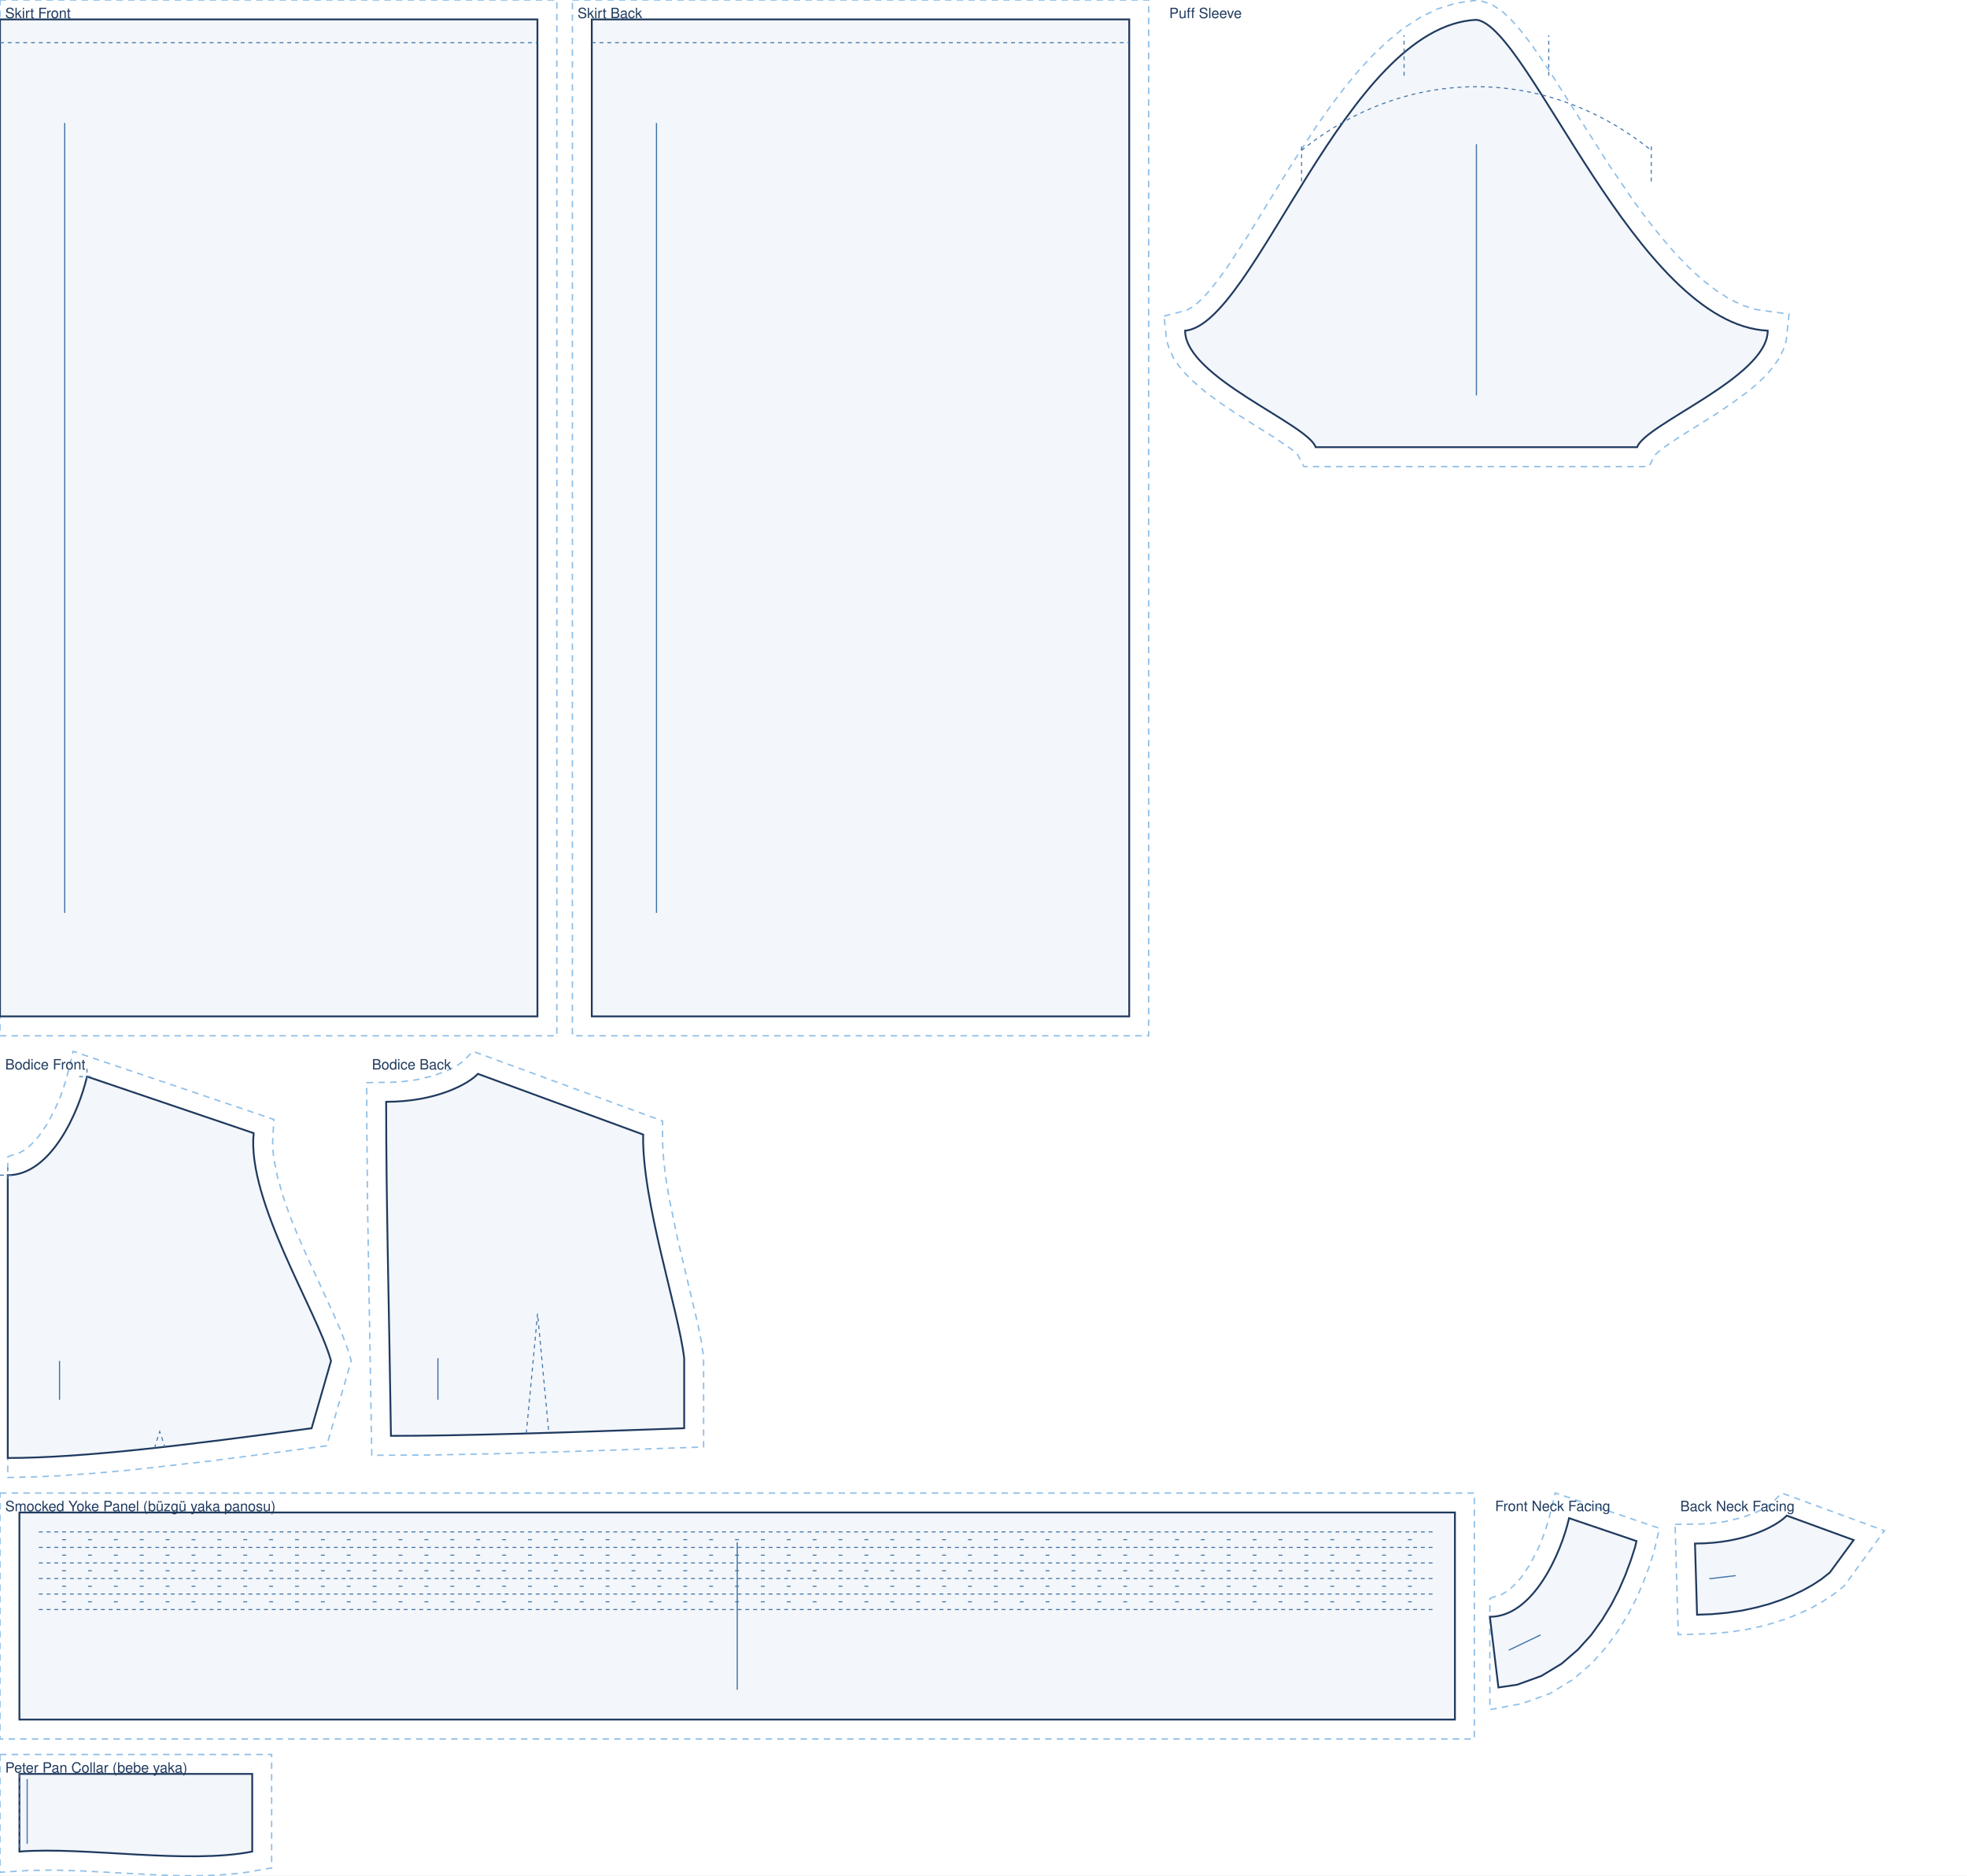
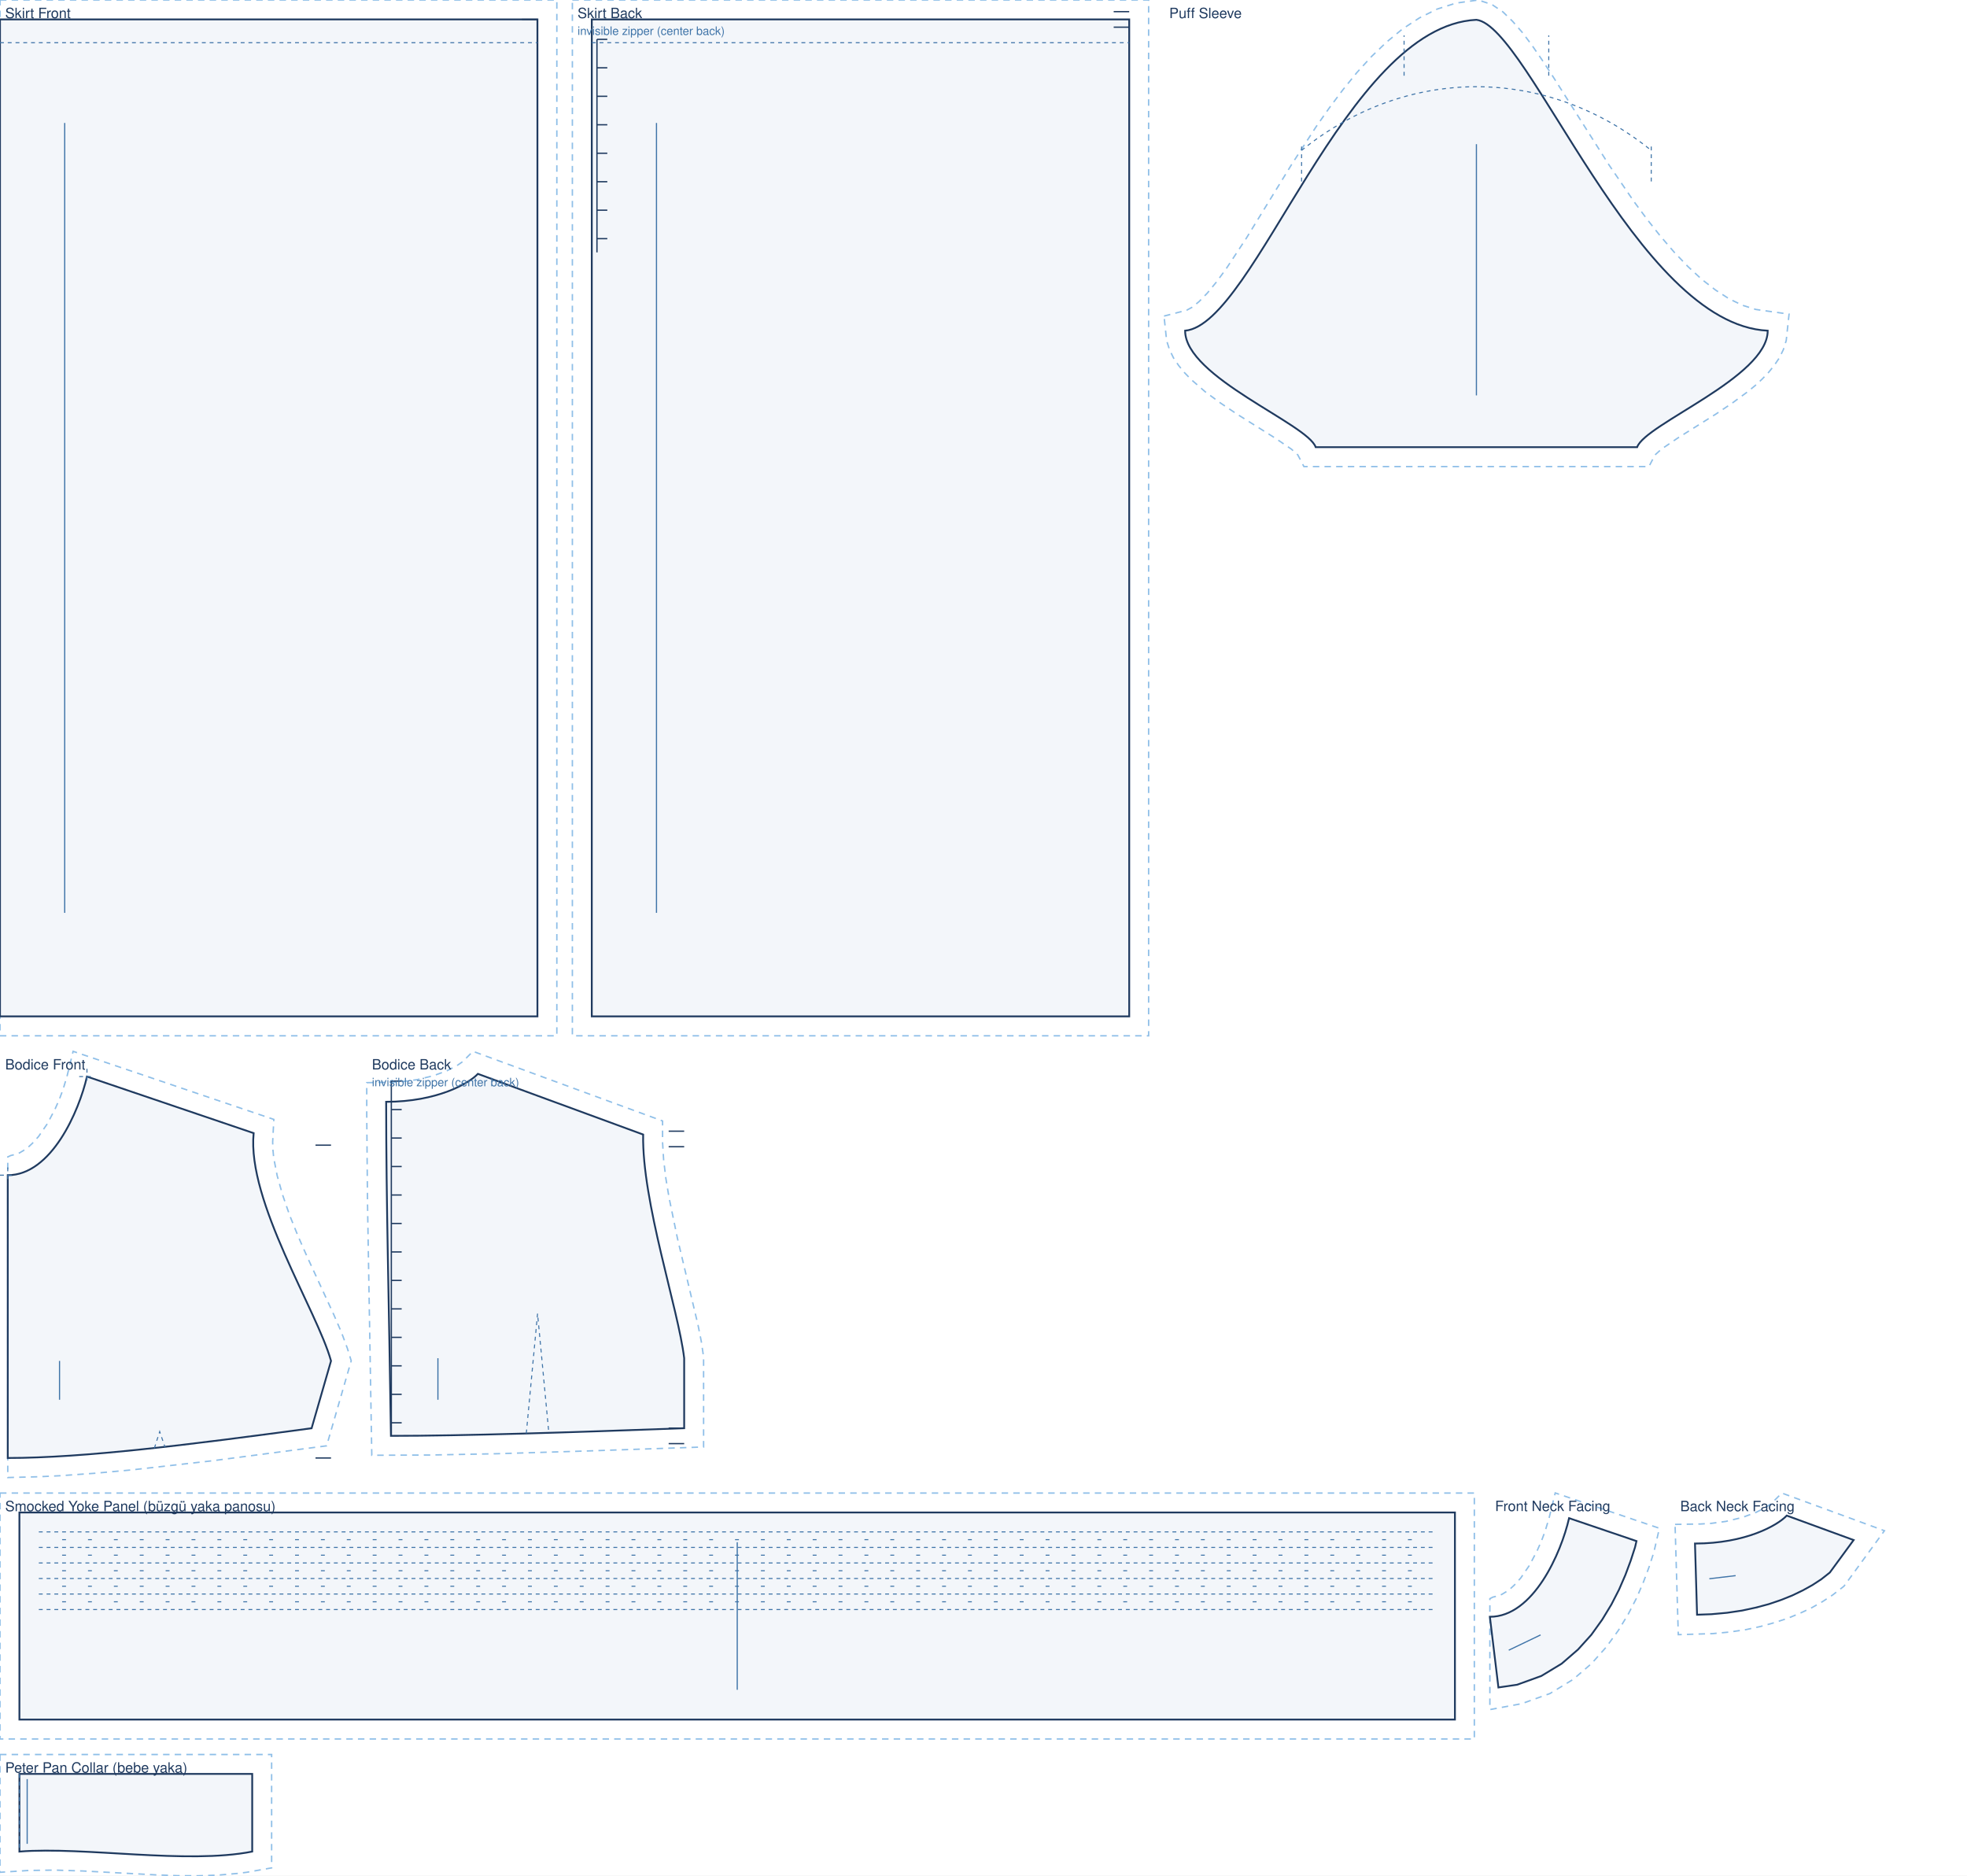
<svg xmlns="http://www.w3.org/2000/svg" viewBox="0 0 1520.0 1449.2" width="100%" role="img">
  <rect width="1520.0" height="1449.2" fill="#fff" />
  <path transform="translate(0.0 15.0)" d="M 0.0 -15.0 L 430.3 -15.0 L 430.3 785.3 L 0.0 785.3 Z" fill="none" stroke="#8fbfe8" stroke-width="1.1" stroke-dasharray="5 4" />
  <path transform="translate(0.0 15.0)" d="M 0.0 0.0 L 415.3 0.0 L 415.3 770.3 L 0.0 770.3 Z" fill="rgba(63,116,168,.06)" stroke="#1f3a5f" stroke-width="1.4" />
  <path transform="translate(0.0 15.0)" d="M 0.0 18.0 L 415.3 18.0" fill="none" stroke="#3f74a8" stroke-width="0.8" stroke-dasharray="3 3" />
+   <path transform="translate(0.0 15.0)" d="M 415.3 0.0 L 403.3 0.0" fill="none" stroke="#1f3a5f" stroke-width="1.0" />
  <line transform="translate(0.0 15.0)" x1="50.0" y1="80.0" x2="50.0" y2="690.3" stroke="#3f74a8" stroke-width="0.9" />
  <text transform="translate(0.0 15.0)" x="4.0" y="-1.0" font-family="Helvetica,Arial,sans-serif" font-size="11" fill="#1f3a5f">Skirt Front</text>
  <path transform="translate(457.3 15.0)" d="M -15.0 -15.0 L 430.3 -15.0 L 430.3 785.3 L -15.0 785.3 Z" fill="none" stroke="#8fbfe8" stroke-width="1.1" stroke-dasharray="5 4" />
  <path transform="translate(457.3 15.0)" d="M 0.0 0.0 L 415.3 0.0 L 415.3 770.3 L 0.0 770.3 Z" fill="rgba(63,116,168,.06)" stroke="#1f3a5f" stroke-width="1.4" />
  <path transform="translate(457.3 15.0)" d="M 0.0 18.0 L 415.3 18.0" fill="none" stroke="#3f74a8" stroke-width="0.8" stroke-dasharray="3 3" />
+   <path transform="translate(457.3 15.0)" d="M 415.3 -6.0 L 403.3 -6.0 M 415.3 6.0 L 403.3 6.0 M 4.0 15.4 L 4.0 180.0 M 4.0 15.4 L 12.0 15.4 M 4.0 37.4 L 12.0 37.4 M 4.0 59.4 L 12.0 59.4 M 4.0 81.4 L 12.0 81.4 M 4.0 103.4 L 12.0 103.4 M 4.0 125.4 L 12.0 125.4 M 4.0 147.4 L 12.0 147.4 M 4.0 169.4 L 12.0 169.4" fill="none" stroke="#1f3a5f" stroke-width="1.0" />
  <line transform="translate(457.3 15.0)" x1="50.0" y1="80.0" x2="50.0" y2="690.3" stroke="#3f74a8" stroke-width="0.9" />
  <text transform="translate(457.3 15.0)" x="-11.0" y="-1.0" font-family="Helvetica,Arial,sans-serif" font-size="11" fill="#1f3a5f">Skirt Back</text>
+   <text transform="translate(457.3 15.0)" x="-11.0" y="12.0" font-family="Helvetica,Arial,sans-serif" font-size="9" fill="#3f74a8">invisible zipper (center back)</text>
  <path transform="translate(1140.9 15.3)" d="M -241.4 228.9 L -223.9 224.4 L -219.7 222.1 L -214.3 217.7 L -207.9 211.1 L -201.0 202.7 L -193.6 192.7 L -177.9 168.9 L -143.0 112.1 L -123.8 82.5 L -113.7 68.1 L -103.2 54.1 L -92.4 40.8 L -81.1 28.4 L -69.3 17.1 L -57.0 7.0 L -44.0 -1.5 L -30.3 -8.3 L -15.8 -12.9 L 1.4 -15.3 L 12.0 -11.8 L 20.5 -6.1 L 28.0 1.2 L 35.4 9.7 L 42.8 19.5 L 50.4 30.5 L 58.3 42.5 L 102.3 111.9 L 121.8 140.5 L 132.0 154.3 L 142.3 167.3 L 152.8 179.5 L 163.4 190.6 L 174.1 200.5 L 184.8 208.8 L 195.3 215.6 L 205.7 220.6 L 215.9 223.8 L 241.6 227.4 L 239.4 247.8 L 237.2 254.8 L 234.1 261.2 L 230.1 267.1 L 225.7 272.5 L 220.7 277.7 L 215.4 282.6 L 209.7 287.3 L 197.6 296.2 L 185.1 304.6 L 155.8 323.0 L 143.0 331.7 L 138.0 336.2 L 133.3 345.2 L -133.3 345.2 L -138.0 336.2 L -143.0 331.7 L -155.8 323.0 L -185.1 304.6 L -197.6 296.2 L -209.7 287.3 L -220.7 277.7 L -225.7 272.5 L -230.1 267.1 L -234.1 261.2 L -237.2 254.8 L -239.4 247.8 Z" fill="none" stroke="#8fbfe8" stroke-width="1.1" stroke-dasharray="5 4" />
  <path transform="translate(1140.9 15.3)" d="M -225.1 240.2 C -171.1 235.4 -101.3 4.8 0.0 0.0 C 40.5 4.8 123.8 235.4 225.1 240.2 C 225.1 276.2 130.4 312.2 124.2 330.2 L -124.2 330.2 C -130.4 312.2 -225.1 276.2 -225.1 240.2 Z" fill="rgba(63,116,168,.06)" stroke="#1f3a5f" stroke-width="1.4" />
  <path transform="translate(1140.9 15.3)" d="M -55.9 43.2 L -55.9 12.0 M 55.9 43.2 L 55.9 12.0 M -135.1 124.9 L -135.1 96.1 M 135.1 124.9 L 135.1 96.1 M -135.1 100.9 C -54.0 35.3 54.0 35.3 135.1 100.9" fill="none" stroke="#3f74a8" stroke-width="0.8" stroke-dasharray="3 3" />
  <line transform="translate(1140.9 15.3)" x1="0.0" y1="96.1" x2="0.0" y2="290.2" stroke="#3f74a8" stroke-width="0.9" />
  <text transform="translate(1140.9 15.3)" x="-237.4" y="-1.3" font-family="Helvetica,Arial,sans-serif" font-size="11" fill="#1f3a5f">Puff Sleeve</text>
  <path transform="translate(6.0 831.8)" d="M 0.0 62.1 L 2.3 61.0 L 6.9 59.9 L 9.2 58.9 L 14.0 56.0 L 16.4 54.0 L 18.9 51.7 L 23.8 46.3 L 30.6 36.4 L 36.5 25.2 L 39.9 17.5 L 42.7 10.0 L 45.8 -0.3 L 50.5 -19.5 L 205.6 33.1 L 204.7 50.6 L 204.9 56.5 L 205.5 62.8 L 208.2 76.6 L 212.4 91.5 L 217.8 107.1 L 224.2 123.0 L 231.2 138.9 L 252.0 184.1 L 257.8 197.5 L 262.4 209.9 L 265.4 219.6 L 246.4 285.3 L 157.7 296.9 L 95.9 303.9 L 67.3 306.5 L 40.5 308.4 L 23.7 309.2 L 0.0 309.8 L 0.0 84.4 Z" fill="none" stroke="#8fbfe8" stroke-width="1.1" stroke-dasharray="5 4" />
  <path transform="translate(6.0 831.8)" d="M 0.0 76.2 C 33.7 76.2 55.1 26.7 61.2 0.0 L 190.0 43.7 C 184.8 96.5 239.1 181.0 249.8 219.7 L 234.8 271.7 C 140.8 284.4 58.7 294.7 0.0 294.7 C 0.0 207.3 0.0 141.8 0.0 76.2 Z" fill="rgba(63,116,168,.06)" stroke="#1f3a5f" stroke-width="1.4" />
  <path transform="translate(6.0 831.8)" d="M 113.3 287.1 L 117.4 274.3 L 121.5 286.3 M -6.0 76.2 L 6.0 76.2 M 0.0 70.2 L 0.0 82.2 M 55.2 0.0 L 67.2 0.0 M 61.2 -6.0 L 61.2 6.0" fill="none" stroke="#3f74a8" stroke-width="0.8" stroke-dasharray="3 3" />
+   <path transform="translate(6.0 831.8)" d="M 249.8 53.0 L 237.8 53.0 M 249.8 294.7 L 237.8 294.7" fill="none" stroke="#1f3a5f" stroke-width="1.0" />
  <line transform="translate(6.0 831.8)" x1="40.0" y1="219.7" x2="40.0" y2="249.7" stroke="#3f74a8" stroke-width="0.9" />
  <text transform="translate(6.0 831.8)" x="-2.0" y="-5.5" font-family="Helvetica,Arial,sans-serif" font-size="11" fill="#1f3a5f">Bodice Front</text>
  <path transform="translate(298.4 829.7)" d="M -15.0 6.8 L 4.4 6.5 L 12.6 6.0 L 23.9 4.5 L 36.7 1.4 L 47.0 -2.4 L 54.6 -6.3 L 59.1 -9.4 L 67.1 -17.4 L 213.6 36.4 L 213.6 53.1 L 214.4 66.2 L 216.1 80.5 L 218.6 95.6 L 225.1 127.1 L 241.0 194.1 L 243.5 206.6 L 245.3 218.7 L 245.3 288.3 L 154.7 291.4 L 85.9 293.5 L 34.1 294.5 L -11.1 294.7 L -14.4 100.2 L -15.0 31.3 Z" fill="none" stroke="#8fbfe8" stroke-width="1.1" stroke-dasharray="5 4" />
  <path transform="translate(298.4 829.7)" d="M 0.0 21.6 C 39.0 21.6 63.8 7.6 70.9 0.0 L 198.6 46.9 C 197.6 98.7 225.8 181.7 230.3 219.7 L 230.3 273.8 C 139.7 277.1 60.4 279.7 3.7 279.7 C 2.2 176.5 0.0 99.0 0.0 21.6 Z" fill="rgba(63,116,168,.06)" stroke="#1f3a5f" stroke-width="1.4" />
  <path transform="translate(298.4 829.7)" d="M 108.3 277.8 L 117.0 185.3 L 125.7 277.3" fill="none" stroke="#3f74a8" stroke-width="0.8" stroke-dasharray="3 3" />
+   <path transform="translate(298.4 829.7)" d="M 230.3 44.3 L 218.3 44.3 M 230.3 56.3 L 218.3 56.3 M 230.3 273.7 L 218.3 273.7 M 230.3 285.7 L 218.3 285.7 M 4.0 5.6 L 4.0 279.7 M 4.0 5.6 L 12.0 5.6 M 4.0 27.6 L 12.0 27.6 M 4.0 49.6 L 12.0 49.6 M 4.0 71.6 L 12.0 71.6 M 4.0 93.6 L 12.0 93.6 M 4.0 115.6 L 12.0 115.6 M 4.0 137.6 L 12.0 137.6 M 4.0 159.6 L 12.0 159.6 M 4.0 181.6 L 12.0 181.6 M 4.0 203.6 L 12.0 203.6 M 4.0 225.6 L 12.0 225.6 M 4.0 247.6 L 12.0 247.6 M 4.0 269.6 L 12.0 269.6" fill="none" stroke="#1f3a5f" stroke-width="1.0" />
  <line transform="translate(298.4 829.7)" x1="40.0" y1="219.7" x2="40.0" y2="251.8" stroke="#3f74a8" stroke-width="0.9" />
  <text transform="translate(298.4 829.7)" x="-11.0" y="-3.4" font-family="Helvetica,Arial,sans-serif" font-size="11" fill="#1f3a5f">Bodice Back</text>
+   <text transform="translate(298.4 829.7)" x="-11.0" y="9.6" font-family="Helvetica,Arial,sans-serif" font-size="9" fill="#3f74a8">invisible zipper (center back)</text>
  <path transform="translate(15.0 1168.6)" d="M -15.0 -15.0 L 1124.3 -15.0 L 1124.3 175.0 L -15.0 175.0 Z" fill="none" stroke="#8fbfe8" stroke-width="1.1" stroke-dasharray="5 4" />
  <path transform="translate(15.0 1168.6)" d="M 0.0 0.0 L 1109.3 0.0 L 1109.3 160.0 L 0.0 160.0 Z" fill="rgba(63,116,168,.06)" stroke="#1f3a5f" stroke-width="1.4" />
  <path transform="translate(15.0 1168.6)" d="M 15.0 15.0 L 1094.3 15.0 M 15.0 27.0 L 1094.3 27.0 M 15.0 39.0 L 1094.3 39.0 M 15.0 51.0 L 1094.3 51.0 M 15.0 63.0 L 1094.3 63.0 M 15.0 75.0 L 1094.3 75.0 M 33.0 21.0 L 37.0 21.0 M 53.0 21.0 L 57.0 21.0 M 73.0 21.0 L 77.0 21.0 M 93.0 21.0 L 97.0 21.0 M 113.0 21.0 L 117.0 21.0 M 133.0 21.0 L 137.0 21.0 M 153.0 21.0 L 157.0 21.0 M 173.0 21.0 L 177.0 21.0 M 193.0 21.0 L 197.0 21.0 M 213.0 21.0 L 217.0 21.0 M 233.0 21.0 L 237.0 21.0 M 253.0 21.0 L 257.0 21.0 M 273.0 21.0 L 277.0 21.0 M 293.0 21.0 L 297.0 21.0 M 313.0 21.0 L 317.0 21.0 M 333.0 21.0 L 337.0 21.0 M 353.0 21.0 L 357.0 21.0 M 373.0 21.0 L 377.0 21.0 M 393.0 21.0 L 397.0 21.0 M 413.0 21.0 L 417.0 21.0 M 433.0 21.0 L 437.0 21.0 M 453.0 21.0 L 457.0 21.0 M 473.0 21.0 L 477.0 21.0 M 493.0 21.0 L 497.0 21.0 M 513.0 21.0 L 517.0 21.0 M 533.0 21.0 L 537.0 21.0 M 553.0 21.0 L 557.0 21.0 M 573.0 21.0 L 577.0 21.0 M 593.0 21.0 L 597.0 21.0 M 613.0 21.0 L 617.0 21.0 M 633.0 21.0 L 637.0 21.0 M 653.0 21.0 L 657.0 21.0 M 673.0 21.0 L 677.0 21.0 M 693.0 21.0 L 697.0 21.0 M 713.0 21.0 L 717.0 21.0 M 733.0 21.0 L 737.0 21.0 M 753.0 21.0 L 757.0 21.0 M 773.0 21.0 L 777.0 21.0 M 793.0 21.0 L 797.0 21.0 M 813.0 21.0 L 817.0 21.0 M 833.0 21.0 L 837.0 21.0 M 853.0 21.0 L 857.0 21.0 M 873.0 21.0 L 877.0 21.0 M 893.0 21.0 L 897.0 21.0 M 913.0 21.0 L 917.0 21.0 M 933.0 21.0 L 937.0 21.0 M 953.0 21.0 L 957.0 21.0 M 973.0 21.0 L 977.0 21.0 M 993.0 21.0 L 997.0 21.0 M 1013.0 21.0 L 1017.0 21.0 M 1033.0 21.0 L 1037.0 21.0 M 1053.0 21.0 L 1057.0 21.0 M 1073.0 21.0 L 1077.0 21.0 M 33.0 33.0 L 37.0 33.0 M 53.0 33.0 L 57.0 33.0 M 73.0 33.0 L 77.0 33.0 M 93.0 33.0 L 97.0 33.0 M 113.0 33.0 L 117.0 33.0 M 133.0 33.0 L 137.0 33.0 M 153.0 33.0 L 157.0 33.0 M 173.0 33.0 L 177.0 33.0 M 193.0 33.0 L 197.0 33.0 M 213.0 33.0 L 217.0 33.0 M 233.0 33.0 L 237.0 33.0 M 253.0 33.0 L 257.0 33.0 M 273.0 33.0 L 277.0 33.0 M 293.0 33.0 L 297.0 33.0 M 313.0 33.0 L 317.0 33.0 M 333.0 33.0 L 337.0 33.0 M 353.0 33.0 L 357.0 33.0 M 373.0 33.0 L 377.0 33.0 M 393.0 33.0 L 397.0 33.0 M 413.0 33.0 L 417.0 33.0 M 433.0 33.0 L 437.0 33.0 M 453.0 33.0 L 457.0 33.0 M 473.0 33.0 L 477.0 33.0 M 493.0 33.0 L 497.0 33.0 M 513.0 33.0 L 517.0 33.0 M 533.0 33.0 L 537.0 33.0 M 553.0 33.0 L 557.0 33.0 M 573.0 33.0 L 577.0 33.0 M 593.0 33.0 L 597.0 33.0 M 613.0 33.0 L 617.0 33.0 M 633.0 33.0 L 637.0 33.0 M 653.0 33.0 L 657.0 33.0 M 673.0 33.0 L 677.0 33.0 M 693.0 33.0 L 697.0 33.0 M 713.0 33.0 L 717.0 33.0 M 733.0 33.0 L 737.0 33.0 M 753.0 33.0 L 757.0 33.0 M 773.0 33.0 L 777.0 33.0 M 793.0 33.0 L 797.0 33.0 M 813.0 33.0 L 817.0 33.0 M 833.0 33.0 L 837.0 33.0 M 853.0 33.0 L 857.0 33.0 M 873.0 33.0 L 877.0 33.0 M 893.0 33.0 L 897.0 33.0 M 913.0 33.0 L 917.0 33.0 M 933.0 33.0 L 937.0 33.0 M 953.0 33.0 L 957.0 33.0 M 973.0 33.0 L 977.0 33.0 M 993.0 33.0 L 997.0 33.0 M 1013.0 33.0 L 1017.0 33.0 M 1033.0 33.0 L 1037.0 33.0 M 1053.0 33.0 L 1057.0 33.0 M 1073.0 33.0 L 1077.0 33.0 M 33.0 45.0 L 37.0 45.0 M 53.0 45.0 L 57.0 45.0 M 73.0 45.0 L 77.0 45.0 M 93.0 45.0 L 97.0 45.0 M 113.0 45.0 L 117.0 45.0 M 133.0 45.0 L 137.0 45.0 M 153.0 45.0 L 157.0 45.0 M 173.0 45.0 L 177.0 45.0 M 193.0 45.0 L 197.0 45.0 M 213.0 45.0 L 217.0 45.0 M 233.0 45.0 L 237.0 45.0 M 253.0 45.0 L 257.0 45.0 M 273.0 45.0 L 277.0 45.0 M 293.0 45.0 L 297.0 45.0 M 313.0 45.0 L 317.0 45.0 M 333.0 45.0 L 337.0 45.0 M 353.0 45.0 L 357.0 45.0 M 373.0 45.0 L 377.0 45.0 M 393.0 45.0 L 397.0 45.0 M 413.0 45.0 L 417.0 45.0 M 433.0 45.0 L 437.0 45.0 M 453.0 45.0 L 457.0 45.0 M 473.0 45.0 L 477.0 45.0 M 493.0 45.0 L 497.0 45.0 M 513.0 45.0 L 517.0 45.0 M 533.0 45.0 L 537.0 45.0 M 553.0 45.0 L 557.0 45.0 M 573.0 45.0 L 577.0 45.0 M 593.0 45.0 L 597.0 45.0 M 613.0 45.0 L 617.0 45.0 M 633.0 45.0 L 637.0 45.0 M 653.0 45.0 L 657.0 45.0 M 673.0 45.0 L 677.0 45.0 M 693.0 45.0 L 697.0 45.0 M 713.0 45.0 L 717.0 45.0 M 733.0 45.0 L 737.0 45.0 M 753.0 45.0 L 757.0 45.0 M 773.0 45.0 L 777.0 45.0 M 793.0 45.0 L 797.0 45.0 M 813.0 45.0 L 817.0 45.0 M 833.0 45.0 L 837.0 45.0 M 853.0 45.0 L 857.0 45.0 M 873.0 45.0 L 877.0 45.0 M 893.0 45.0 L 897.0 45.0 M 913.0 45.0 L 917.0 45.0 M 933.0 45.0 L 937.0 45.0 M 953.0 45.0 L 957.0 45.0 M 973.0 45.0 L 977.0 45.0 M 993.0 45.0 L 997.0 45.0 M 1013.0 45.0 L 1017.0 45.0 M 1033.0 45.0 L 1037.0 45.0 M 1053.0 45.0 L 1057.0 45.0 M 1073.0 45.0 L 1077.0 45.0 M 33.0 57.0 L 37.0 57.0 M 53.0 57.0 L 57.0 57.0 M 73.0 57.0 L 77.0 57.0 M 93.0 57.0 L 97.0 57.0 M 113.0 57.0 L 117.0 57.0 M 133.0 57.0 L 137.0 57.0 M 153.0 57.0 L 157.0 57.0 M 173.0 57.0 L 177.0 57.0 M 193.0 57.0 L 197.0 57.0 M 213.0 57.0 L 217.0 57.0 M 233.0 57.0 L 237.0 57.0 M 253.0 57.0 L 257.0 57.0 M 273.0 57.0 L 277.0 57.0 M 293.0 57.0 L 297.0 57.0 M 313.0 57.0 L 317.0 57.0 M 333.0 57.0 L 337.0 57.0 M 353.0 57.0 L 357.0 57.0 M 373.0 57.0 L 377.0 57.0 M 393.0 57.0 L 397.0 57.0 M 413.0 57.0 L 417.0 57.0 M 433.0 57.0 L 437.0 57.0 M 453.0 57.0 L 457.0 57.0 M 473.0 57.0 L 477.0 57.0 M 493.0 57.0 L 497.0 57.0 M 513.0 57.0 L 517.0 57.0 M 533.0 57.0 L 537.0 57.0 M 553.0 57.0 L 557.0 57.0 M 573.0 57.0 L 577.0 57.0 M 593.0 57.0 L 597.0 57.0 M 613.0 57.0 L 617.0 57.0 M 633.0 57.0 L 637.0 57.0 M 653.0 57.0 L 657.0 57.0 M 673.0 57.0 L 677.0 57.0 M 693.0 57.0 L 697.0 57.0 M 713.0 57.0 L 717.0 57.0 M 733.0 57.0 L 737.0 57.0 M 753.0 57.0 L 757.0 57.0 M 773.0 57.0 L 777.0 57.0 M 793.0 57.0 L 797.0 57.0 M 813.0 57.0 L 817.0 57.0 M 833.0 57.0 L 837.0 57.0 M 853.0 57.0 L 857.0 57.0 M 873.0 57.0 L 877.0 57.0 M 893.0 57.0 L 897.0 57.0 M 913.0 57.0 L 917.0 57.0 M 933.0 57.0 L 937.0 57.0 M 953.0 57.0 L 957.0 57.0 M 973.0 57.0 L 977.0 57.0 M 993.0 57.0 L 997.0 57.0 M 1013.0 57.0 L 1017.0 57.0 M 1033.0 57.0 L 1037.0 57.0 M 1053.0 57.0 L 1057.0 57.0 M 1073.0 57.0 L 1077.0 57.0 M 33.0 69.0 L 37.0 69.0 M 53.0 69.0 L 57.0 69.0 M 73.0 69.0 L 77.0 69.0 M 93.0 69.0 L 97.0 69.0 M 113.0 69.0 L 117.0 69.0 M 133.0 69.0 L 137.0 69.0 M 153.0 69.0 L 157.0 69.0 M 173.0 69.0 L 177.0 69.0 M 193.0 69.0 L 197.0 69.0 M 213.0 69.0 L 217.0 69.0 M 233.0 69.0 L 237.0 69.0 M 253.0 69.0 L 257.0 69.0 M 273.0 69.0 L 277.0 69.0 M 293.0 69.0 L 297.0 69.0 M 313.0 69.0 L 317.0 69.0 M 333.0 69.0 L 337.0 69.0 M 353.0 69.0 L 357.0 69.0 M 373.0 69.0 L 377.0 69.0 M 393.0 69.0 L 397.0 69.0 M 413.0 69.0 L 417.0 69.0 M 433.0 69.0 L 437.0 69.0 M 453.0 69.0 L 457.0 69.0 M 473.0 69.0 L 477.0 69.0 M 493.0 69.0 L 497.0 69.0 M 513.0 69.0 L 517.0 69.0 M 533.0 69.0 L 537.0 69.0 M 553.0 69.0 L 557.0 69.0 M 573.0 69.0 L 577.0 69.0 M 593.0 69.0 L 597.0 69.0 M 613.0 69.0 L 617.0 69.0 M 633.0 69.0 L 637.0 69.0 M 653.0 69.0 L 657.0 69.0 M 673.0 69.0 L 677.0 69.0 M 693.0 69.0 L 697.0 69.0 M 713.0 69.0 L 717.0 69.0 M 733.0 69.0 L 737.0 69.0 M 753.0 69.0 L 757.0 69.0 M 773.0 69.0 L 777.0 69.0 M 793.0 69.0 L 797.0 69.0 M 813.0 69.0 L 817.0 69.0 M 833.0 69.0 L 837.0 69.0 M 853.0 69.0 L 857.0 69.0 M 873.0 69.0 L 877.0 69.0 M 893.0 69.0 L 897.0 69.0 M 913.0 69.0 L 917.0 69.0 M 933.0 69.0 L 937.0 69.0 M 953.0 69.0 L 957.0 69.0 M 973.0 69.0 L 977.0 69.0 M 993.0 69.0 L 997.0 69.0 M 1013.0 69.0 L 1017.0 69.0 M 1033.0 69.0 L 1037.0 69.0 M 1053.0 69.0 L 1057.0 69.0 M 1073.0 69.0 L 1077.0 69.0" fill="none" stroke="#3f74a8" stroke-width="0.8" stroke-dasharray="3 3" />
  <line transform="translate(15.0 1168.6)" x1="554.7" y1="23.0" x2="554.7" y2="137.0" stroke="#3f74a8" stroke-width="0.9" />
  <text transform="translate(15.0 1168.6)" x="-11.0" y="-1.0" font-family="Helvetica,Arial,sans-serif" font-size="11" fill="#1f3a5f">Smocked Yoke Panel (büzgü yaka panosu)</text>
  <path transform="translate(1151.3 1173.0)" d="M 0.0 62.2 L 2.3 61.0 L 6.9 59.9 L 9.2 58.9 L 14.0 56.0 L 16.4 54.0 L 18.9 51.7 L 23.8 46.3 L 30.6 36.4 L 36.5 25.2 L 39.9 17.5 L 42.7 10.0 L 45.8 -0.3 L 50.5 -19.5 L 131.0 7.8 L 126.7 26.4 L 123.0 37.8 L 118.6 49.5 L 113.4 61.6 L 107.0 74.0 L 99.3 86.7 L 90.0 99.5 L 78.6 112.3 L 64.3 124.6 L 46.4 135.5 L 24.7 143.3 L 0.0 147.9 Z" fill="none" stroke="#8fbfe8" stroke-width="1.1" stroke-dasharray="5 4" />
  <path transform="translate(1151.3 1173.0)" d="M 0.0 76.2 C 33.7 76.2 55.1 26.7 61.2 0.0 L 113.3 17.7 L 112.2 22.4 L 108.8 32.9 L 104.7 43.9 L 99.8 55.2 L 93.9 66.7 L 86.8 78.4 L 78.4 90.1 L 68.1 101.5 L 55.5 112.4 L 39.8 121.9 L 21.0 128.7 L 6.6 130.8 Z" fill="rgba(63,116,168,.06)" stroke="#1f3a5f" stroke-width="1.4" />
  <line transform="translate(1151.3 1173.0)" x1="14.6" y1="102.0" x2="39.2" y2="90.2" stroke="#3f74a8" stroke-width="0.9" />
  <text transform="translate(1151.3 1173.0)" x="4.0" y="-5.5" font-family="Helvetica,Arial,sans-serif" font-size="11" fill="#1f3a5f">Front Neck Facing</text>
  <path transform="translate(1309.8 1171.0)" d="M -15.4 6.8 L 4.4 6.5 L 12.6 6.0 L 23.9 4.5 L 36.7 1.4 L 47.0 -2.4 L 54.6 -6.3 L 59.1 -9.4 L 67.1 -17.4 L 146.4 11.7 L 115.1 54.6 L 106.3 61.4 L 98.5 66.5 L 90.2 71.2 L 81.3 75.4 L 71.8 79.3 L 61.5 82.7 L 50.6 85.7 L 38.9 88.2 L 26.6 90.0 L 13.6 91.2 L -12.9 92.0 Z" fill="none" stroke="#8fbfe8" stroke-width="1.1" stroke-dasharray="5 4" />
  <path transform="translate(1309.8 1171.0)" d="M 0.0 21.6 C 39.0 21.6 63.8 7.6 70.9 0.0 L 122.6 18.9 L 104.2 44.0 L 97.6 49.2 L 90.7 53.7 L 83.3 57.8 L 75.2 61.7 L 66.5 65.2 L 57.1 68.4 L 47.0 71.1 L 36.3 73.4 L 24.8 75.1 L 12.7 76.2 L 1.6 76.6 Z" fill="rgba(63,116,168,.06)" stroke="#1f3a5f" stroke-width="1.4" />
  <line transform="translate(1309.8 1171.0)" x1="11.1" y1="48.8" x2="31.4" y2="46.4" stroke="#3f74a8" stroke-width="0.9" />
  <text transform="translate(1309.8 1171.0)" x="-11.4" y="-3.4" font-family="Helvetica,Arial,sans-serif" font-size="11" fill="#1f3a5f">Back Neck Facing</text>
  <path transform="translate(15.0 1370.6)" d="M -15.0 -15.0 L 194.9 -15.0 L 194.9 72.6 L 175.7 76.0 L 168.5 76.9 L 153.4 78.2 L 137.8 78.7 L 121.7 78.6 L 105.5 78.0 L 49.3 75.0 L 27.1 74.3 L 7.2 74.6 L -15.0 76.0 Z" fill="none" stroke="#8fbfe8" stroke-width="1.1" stroke-dasharray="5 4" />
  <path transform="translate(15.0 1370.6)" d="M 0.0 0.0 L 179.9 0.0 L 179.9 60.0 C 129.5 70.0 50.4 56.0 0.0 60.0 Z" fill="rgba(63,116,168,.06)" stroke="#1f3a5f" stroke-width="1.4" />
  <path transform="translate(15.0 1370.6)" d="M 0.0 0.0 L 0.0 60.0" fill="none" stroke="#3f74a8" stroke-width="0.8" stroke-dasharray="3 3" />
  <line transform="translate(15.0 1370.6)" x1="6.0" y1="4.0" x2="6.0" y2="54.0" stroke="#3f74a8" stroke-width="0.9" />
  <text transform="translate(15.0 1370.6)" x="-11.0" y="-1.0" font-family="Helvetica,Arial,sans-serif" font-size="11" fill="#1f3a5f">Peter Pan Collar (bebe yaka)</text>
</svg>
